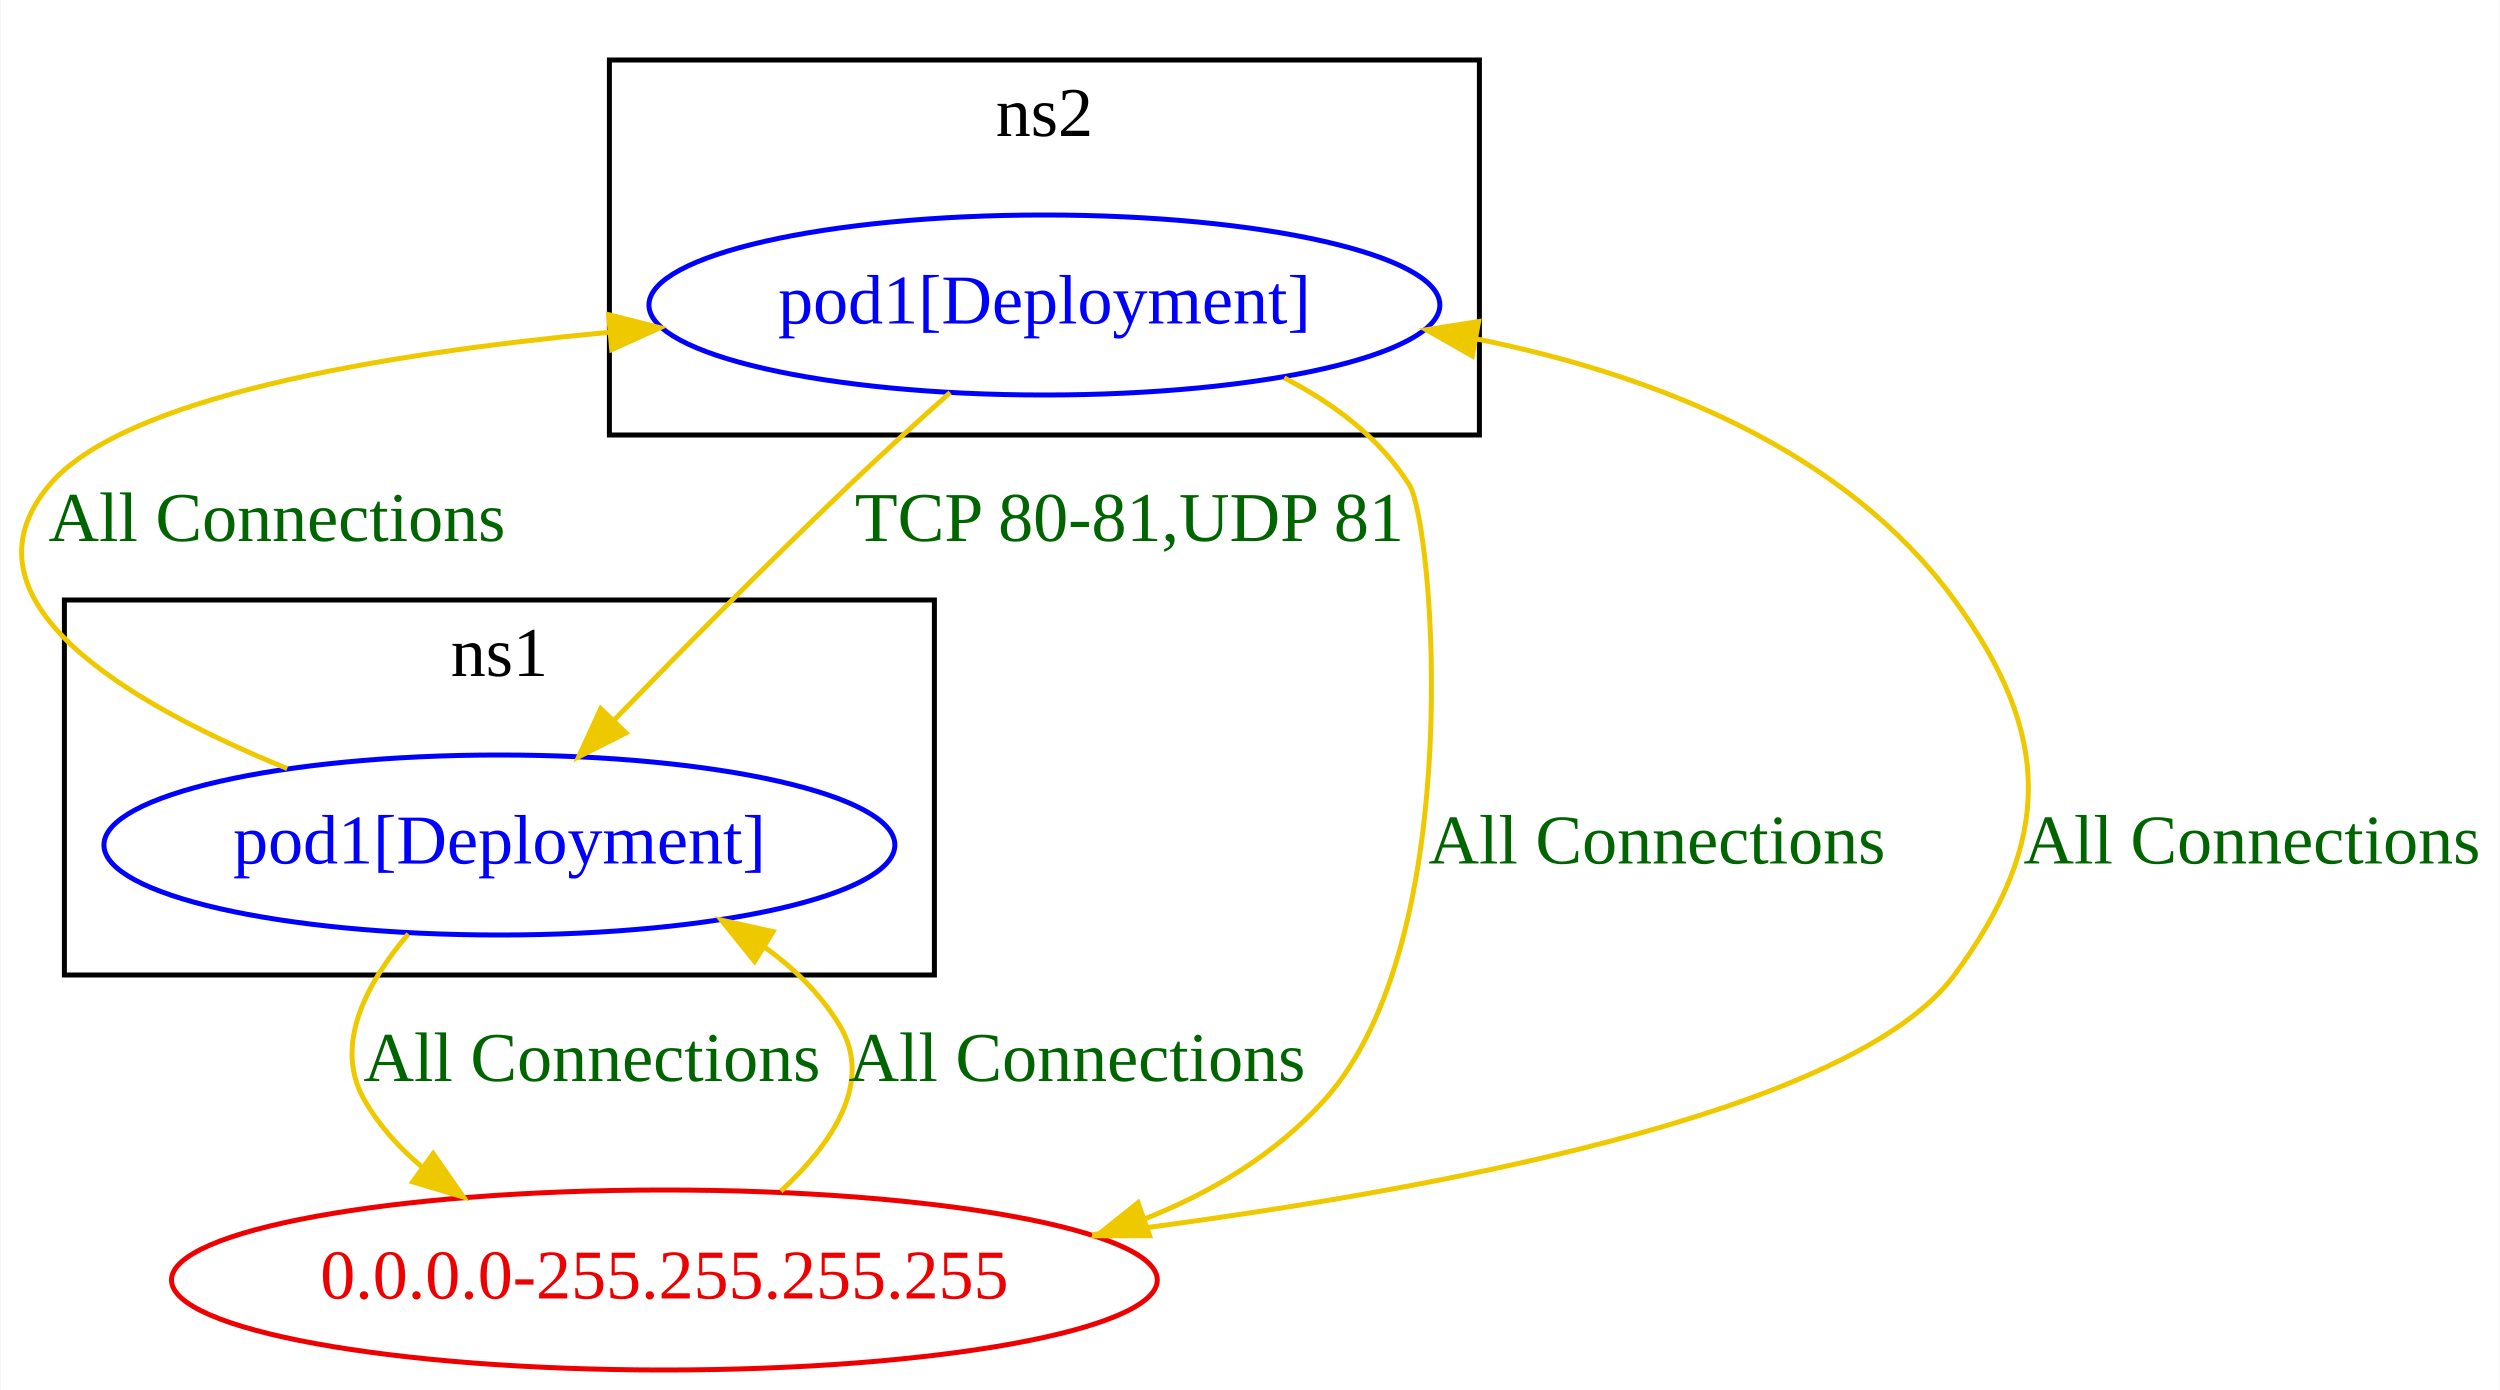
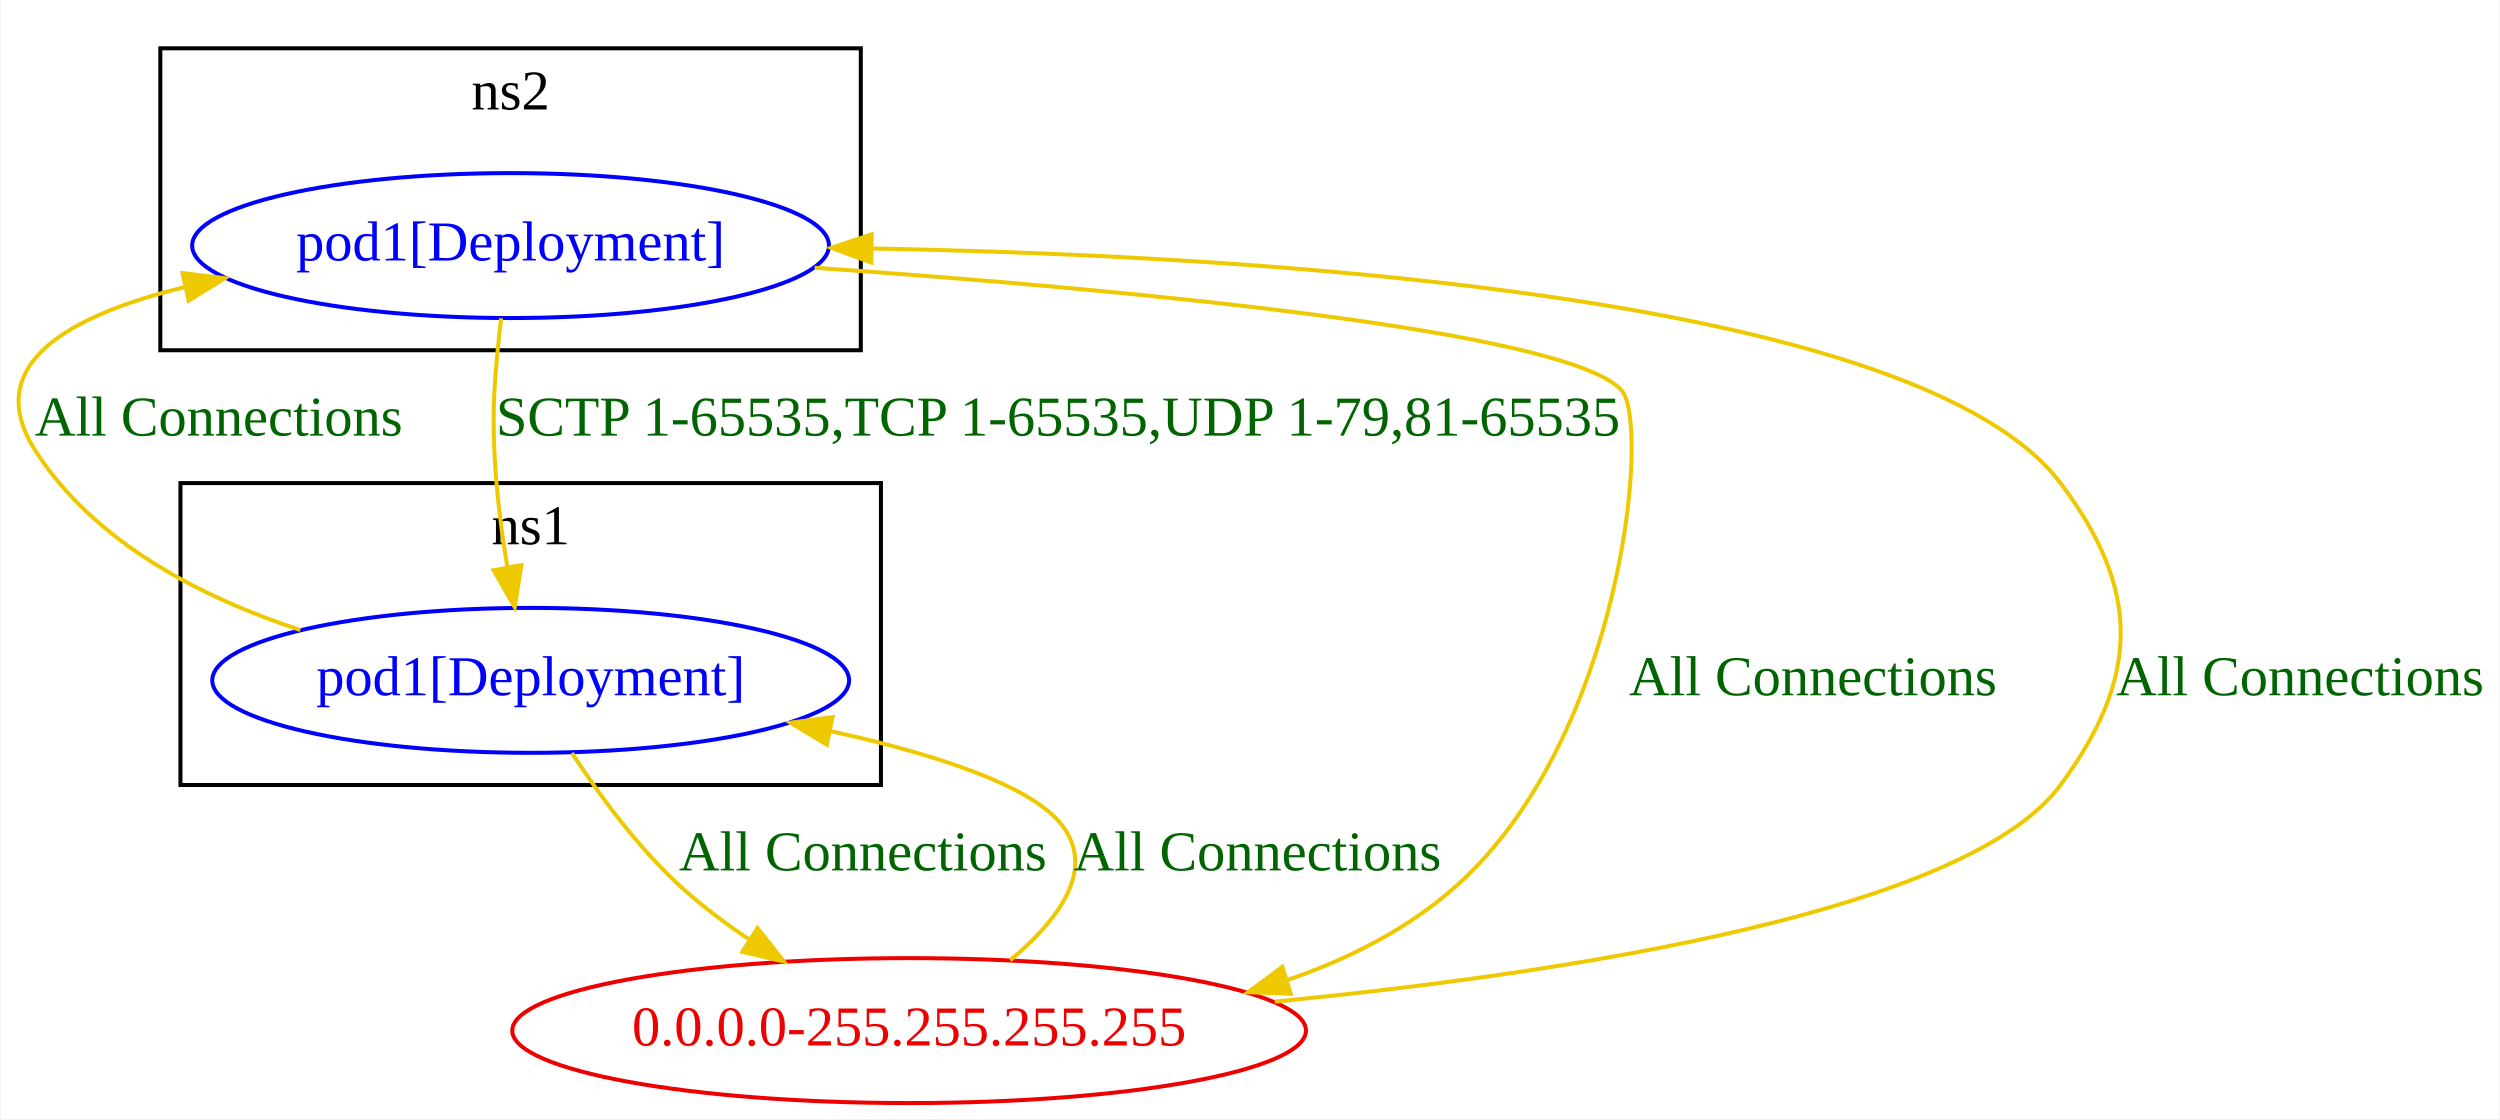
- <svg xmlns="http://www.w3.org/2000/svg" width="500pt" height="278pt" viewBox="0.00 0.00 499.76 278.00">
+ <svg xmlns="http://www.w3.org/2000/svg" width="621pt" height="278pt" viewBox="0.00 0.00 620.65 278.00">
  <g id="graph0" class="graph" transform="scale(1 1) rotate(0) translate(4 274)">
-     <polygon fill="white" stroke="transparent" points="-4,4 -4,-274 495.76,-274 495.76,4 -4,4" />
+     <polygon fill="white" stroke="transparent" points="-4,4 -4,-274 616.65,-274 616.65,4 -4,4" />
    <g id="clust1" class="cluster">
-       <polygon fill="none" stroke="black" points="8.76,-79 8.76,-154 182.76,-154 182.76,-79 8.76,-79" />
-       <text text-anchor="middle" x="95.76" y="-138.8" font-family="Times New Roman,serif" font-size="14.00">ns1</text>
+       <polygon fill="none" stroke="black" points="40.65,-79 40.65,-154 214.65,-154 214.65,-79 40.65,-79" />
+       <text text-anchor="middle" x="127.65" y="-138.8" font-family="Times New Roman,serif" font-size="14.00">ns1</text>
    </g>
    <g id="clust2" class="cluster">
-       <polygon fill="none" stroke="black" points="117.76,-187 117.76,-262 291.76,-262 291.76,-187 117.76,-187" />
-       <text text-anchor="middle" x="204.76" y="-246.8" font-family="Times New Roman,serif" font-size="14.00">ns2</text>
+       <polygon fill="none" stroke="black" points="35.65,-187 35.65,-262 209.65,-262 209.65,-187 35.65,-187" />
+       <text text-anchor="middle" x="122.65" y="-246.8" font-family="Times New Roman,serif" font-size="14.00">ns2</text>
    </g>
    <g id="node1" class="node">
-       <ellipse fill="none" stroke="blue" cx="95.76" cy="-105" rx="79.09" ry="18" />
-       <text text-anchor="middle" x="95.76" y="-101.3" font-family="Times New Roman,serif" font-size="14.00" fill="blue">pod1[Deployment]</text>
+       <ellipse fill="none" stroke="blue" cx="127.65" cy="-105" rx="79.09" ry="18" />
+       <text text-anchor="middle" x="127.65" y="-101.3" font-family="Times New Roman,serif" font-size="14.00" fill="blue">pod1[Deployment]</text>
    </g>
    <g id="node2" class="node">
-       <ellipse fill="none" stroke="blue" cx="204.76" cy="-213" rx="79.09" ry="18" />
-       <text text-anchor="middle" x="204.76" y="-209.3" font-family="Times New Roman,serif" font-size="14.00" fill="blue">pod1[Deployment]</text>
+       <ellipse fill="none" stroke="blue" cx="122.65" cy="-213" rx="79.09" ry="18" />
+       <text text-anchor="middle" x="122.65" y="-209.3" font-family="Times New Roman,serif" font-size="14.00" fill="blue">pod1[Deployment]</text>
    </g>
    <g id="edge4" class="edge">
-       <path fill="none" stroke="#eec900" d="M53.32,-120.29C21.45,-133.28 -13.63,-153.91 5.76,-177 20.36,-194.4 71.11,-203.15 117.7,-207.55" />
-       <polygon fill="#eec900" stroke="#eec900" points="117.61,-211.06 127.88,-208.45 118.22,-204.08 117.61,-211.06" />
-       <text text-anchor="middle" x="51.26" y="-165.8" font-family="Times New Roman,serif" font-size="14.00" fill="darkgreen">All Connections</text>
+       <path fill="none" stroke="#eec900" d="M70.42,-117.5C45.78,-125.59 19.31,-139.21 4.65,-162 -9.14,-183.43 13.03,-195.7 41.75,-202.7" />
+       <polygon fill="#eec900" stroke="#eec900" points="41.18,-206.16 51.7,-204.89 42.68,-199.32 41.18,-206.16" />
+       <text text-anchor="middle" x="50.15" y="-165.8" font-family="Times New Roman,serif" font-size="14.00" fill="darkgreen">All Connections</text>
    </g>
    <g id="node3" class="node">
-       <ellipse fill="none" stroke="#ee0000" cx="128.76" cy="-18" rx="98.58" ry="18" />
-       <text text-anchor="middle" x="128.76" y="-14.3" font-family="Times New Roman,serif" font-size="14.00" fill="#ee0000">0.0.0.0-255.255.255.255</text>
+       <ellipse fill="none" stroke="#ee0000" cx="221.65" cy="-18" rx="98.58" ry="18" />
+       <text text-anchor="middle" x="221.65" y="-14.3" font-family="Times New Roman,serif" font-size="14.00" fill="#ee0000">0.0.0.0-255.255.255.255</text>
    </g>
    <g id="edge3" class="edge">
-       <path fill="none" stroke="#eec900" d="M77.54,-87.21C69.22,-77.45 62.47,-64.95 68.76,-54 71.72,-48.84 75.77,-44.37 80.38,-40.52" />
-       <polygon fill="#eec900" stroke="#eec900" points="82.51,-43.29 88.56,-34.6 78.41,-37.62 82.51,-43.29" />
-       <text text-anchor="middle" x="114.26" y="-57.8" font-family="Times New Roman,serif" font-size="14.00" fill="darkgreen">All Connections</text>
+       <path fill="none" stroke="#eec900" d="M137.89,-86.95C144.63,-76.63 154.14,-63.63 164.65,-54 169.82,-49.25 175.73,-44.8 181.74,-40.76" />
+       <polygon fill="#eec900" stroke="#eec900" points="183.99,-43.48 190.55,-35.15 180.23,-37.57 183.99,-43.48" />
+       <text text-anchor="middle" x="210.15" y="-57.8" font-family="Times New Roman,serif" font-size="14.00" fill="darkgreen">All Connections</text>
    </g>
    <g id="edge6" class="edge">
-       <path fill="none" stroke="#eec900" d="M185.9,-195.49C179.44,-189.73 172.21,-183.15 165.76,-177 149.7,-161.67 132.16,-143.89 118.66,-129.95" />
-       <polygon fill="#eec900" stroke="#eec900" points="121.07,-127.41 111.61,-122.64 116.03,-132.27 121.07,-127.41" />
-       <text text-anchor="middle" x="221.76" y="-165.8" font-family="Times New Roman,serif" font-size="14.00" fill="darkgreen">TCP 80-81,UDP 81</text>
+       <path fill="none" stroke="#eec900" d="M120.3,-194.94C119.63,-189.25 118.98,-182.86 118.65,-177 117.82,-162.42 119.65,-146.25 121.87,-133.04" />
+       <polygon fill="#eec900" stroke="#eec900" points="125.32,-133.62 123.69,-123.16 118.44,-132.35 125.32,-133.62" />
+       <text text-anchor="middle" x="258.65" y="-165.8" font-family="Times New Roman,serif" font-size="14.00" fill="darkgreen">SCTP 1-65535,TCP 1-65535,UDP 1-79,81-65535</text>
    </g>
    <g id="edge5" class="edge">
-       <path fill="none" stroke="#eec900" d="M252.71,-198.42C262.63,-193.33 271.84,-186.4 277.76,-177 282.54,-169.41 289.65,-86.03 260.76,-54 251.02,-43.2 238.37,-35.57 224.76,-30.2" />
-       <polygon fill="#eec900" stroke="#eec900" points="225.8,-26.86 215.21,-26.84 223.48,-33.46 225.8,-26.86" />
-       <text text-anchor="middle" x="327.26" y="-101.3" font-family="Times New Roman,serif" font-size="14.00" fill="darkgreen">All Connections</text>
+       <path fill="none" stroke="#eec900" d="M198.19,-207.49C275.3,-202.11 385.52,-191.9 398.65,-177 405.85,-168.83 398.85,-90.87 357.65,-54 345.69,-43.3 330.88,-35.78 315.49,-30.53" />
+       <polygon fill="#eec900" stroke="#eec900" points="316.44,-27.16 305.85,-27.54 314.36,-33.84 316.44,-27.16" />
+       <text text-anchor="middle" x="446.15" y="-101.3" font-family="Times New Roman,serif" font-size="14.00" fill="darkgreen">All Connections</text>
    </g>
    <g id="edge1" class="edge">
-       <path fill="none" stroke="#eec900" d="M152.05,-35.77C162.34,-45.31 170.71,-57.6 163.76,-69 159.96,-75.23 154.65,-80.41 148.66,-84.68" />
-       <polygon fill="#eec900" stroke="#eec900" points="146.79,-81.72 140.14,-89.98 150.48,-87.67 146.79,-81.72" />
-       <text text-anchor="middle" x="211.26" y="-57.8" font-family="Times New Roman,serif" font-size="14.00" fill="darkgreen">All Connections</text>
+       <path fill="none" stroke="#eec900" d="M246.76,-35.48C258.51,-45.24 268.22,-57.85 259.65,-69 251.92,-79.04 227.65,-86.79 201.99,-92.42" />
+       <polygon fill="#eec900" stroke="#eec900" points="201.2,-89.01 192.12,-94.48 202.62,-95.87 201.2,-89.01" />
+       <text text-anchor="middle" x="308.15" y="-57.8" font-family="Times New Roman,serif" font-size="14.00" fill="darkgreen">All Connections</text>
    </g>
    <g id="edge2" class="edge">
-       <path fill="none" stroke="#eec900" d="M214.3,-27.07C281.22,-35.42 366.28,-51.25 386.76,-79 406.55,-105.82 406.43,-127.09 386.76,-154 364.67,-184.22 326.67,-199.07 291.09,-206.23" />
-       <polygon fill="#eec900" stroke="#eec900" points="290.34,-202.8 281.13,-208.05 291.6,-209.69 290.34,-202.8" />
-       <text text-anchor="middle" x="446.26" y="-101.3" font-family="Times New Roman,serif" font-size="14.00" fill="darkgreen">All Connections</text>
+       <path fill="none" stroke="#eec900" d="M312.46,-25.19C387.27,-32.49 484.64,-47.82 507.65,-79 527.44,-105.82 527.74,-127.4 507.65,-154 473.04,-199.8 314.89,-210.36 212.36,-212.28" />
+       <polygon fill="#eec900" stroke="#eec900" points="212.25,-208.78 202.31,-212.44 212.36,-215.78 212.25,-208.78" />
+       <text text-anchor="middle" x="567.15" y="-101.3" font-family="Times New Roman,serif" font-size="14.00" fill="darkgreen">All Connections</text>
    </g>
  </g>
</svg>
